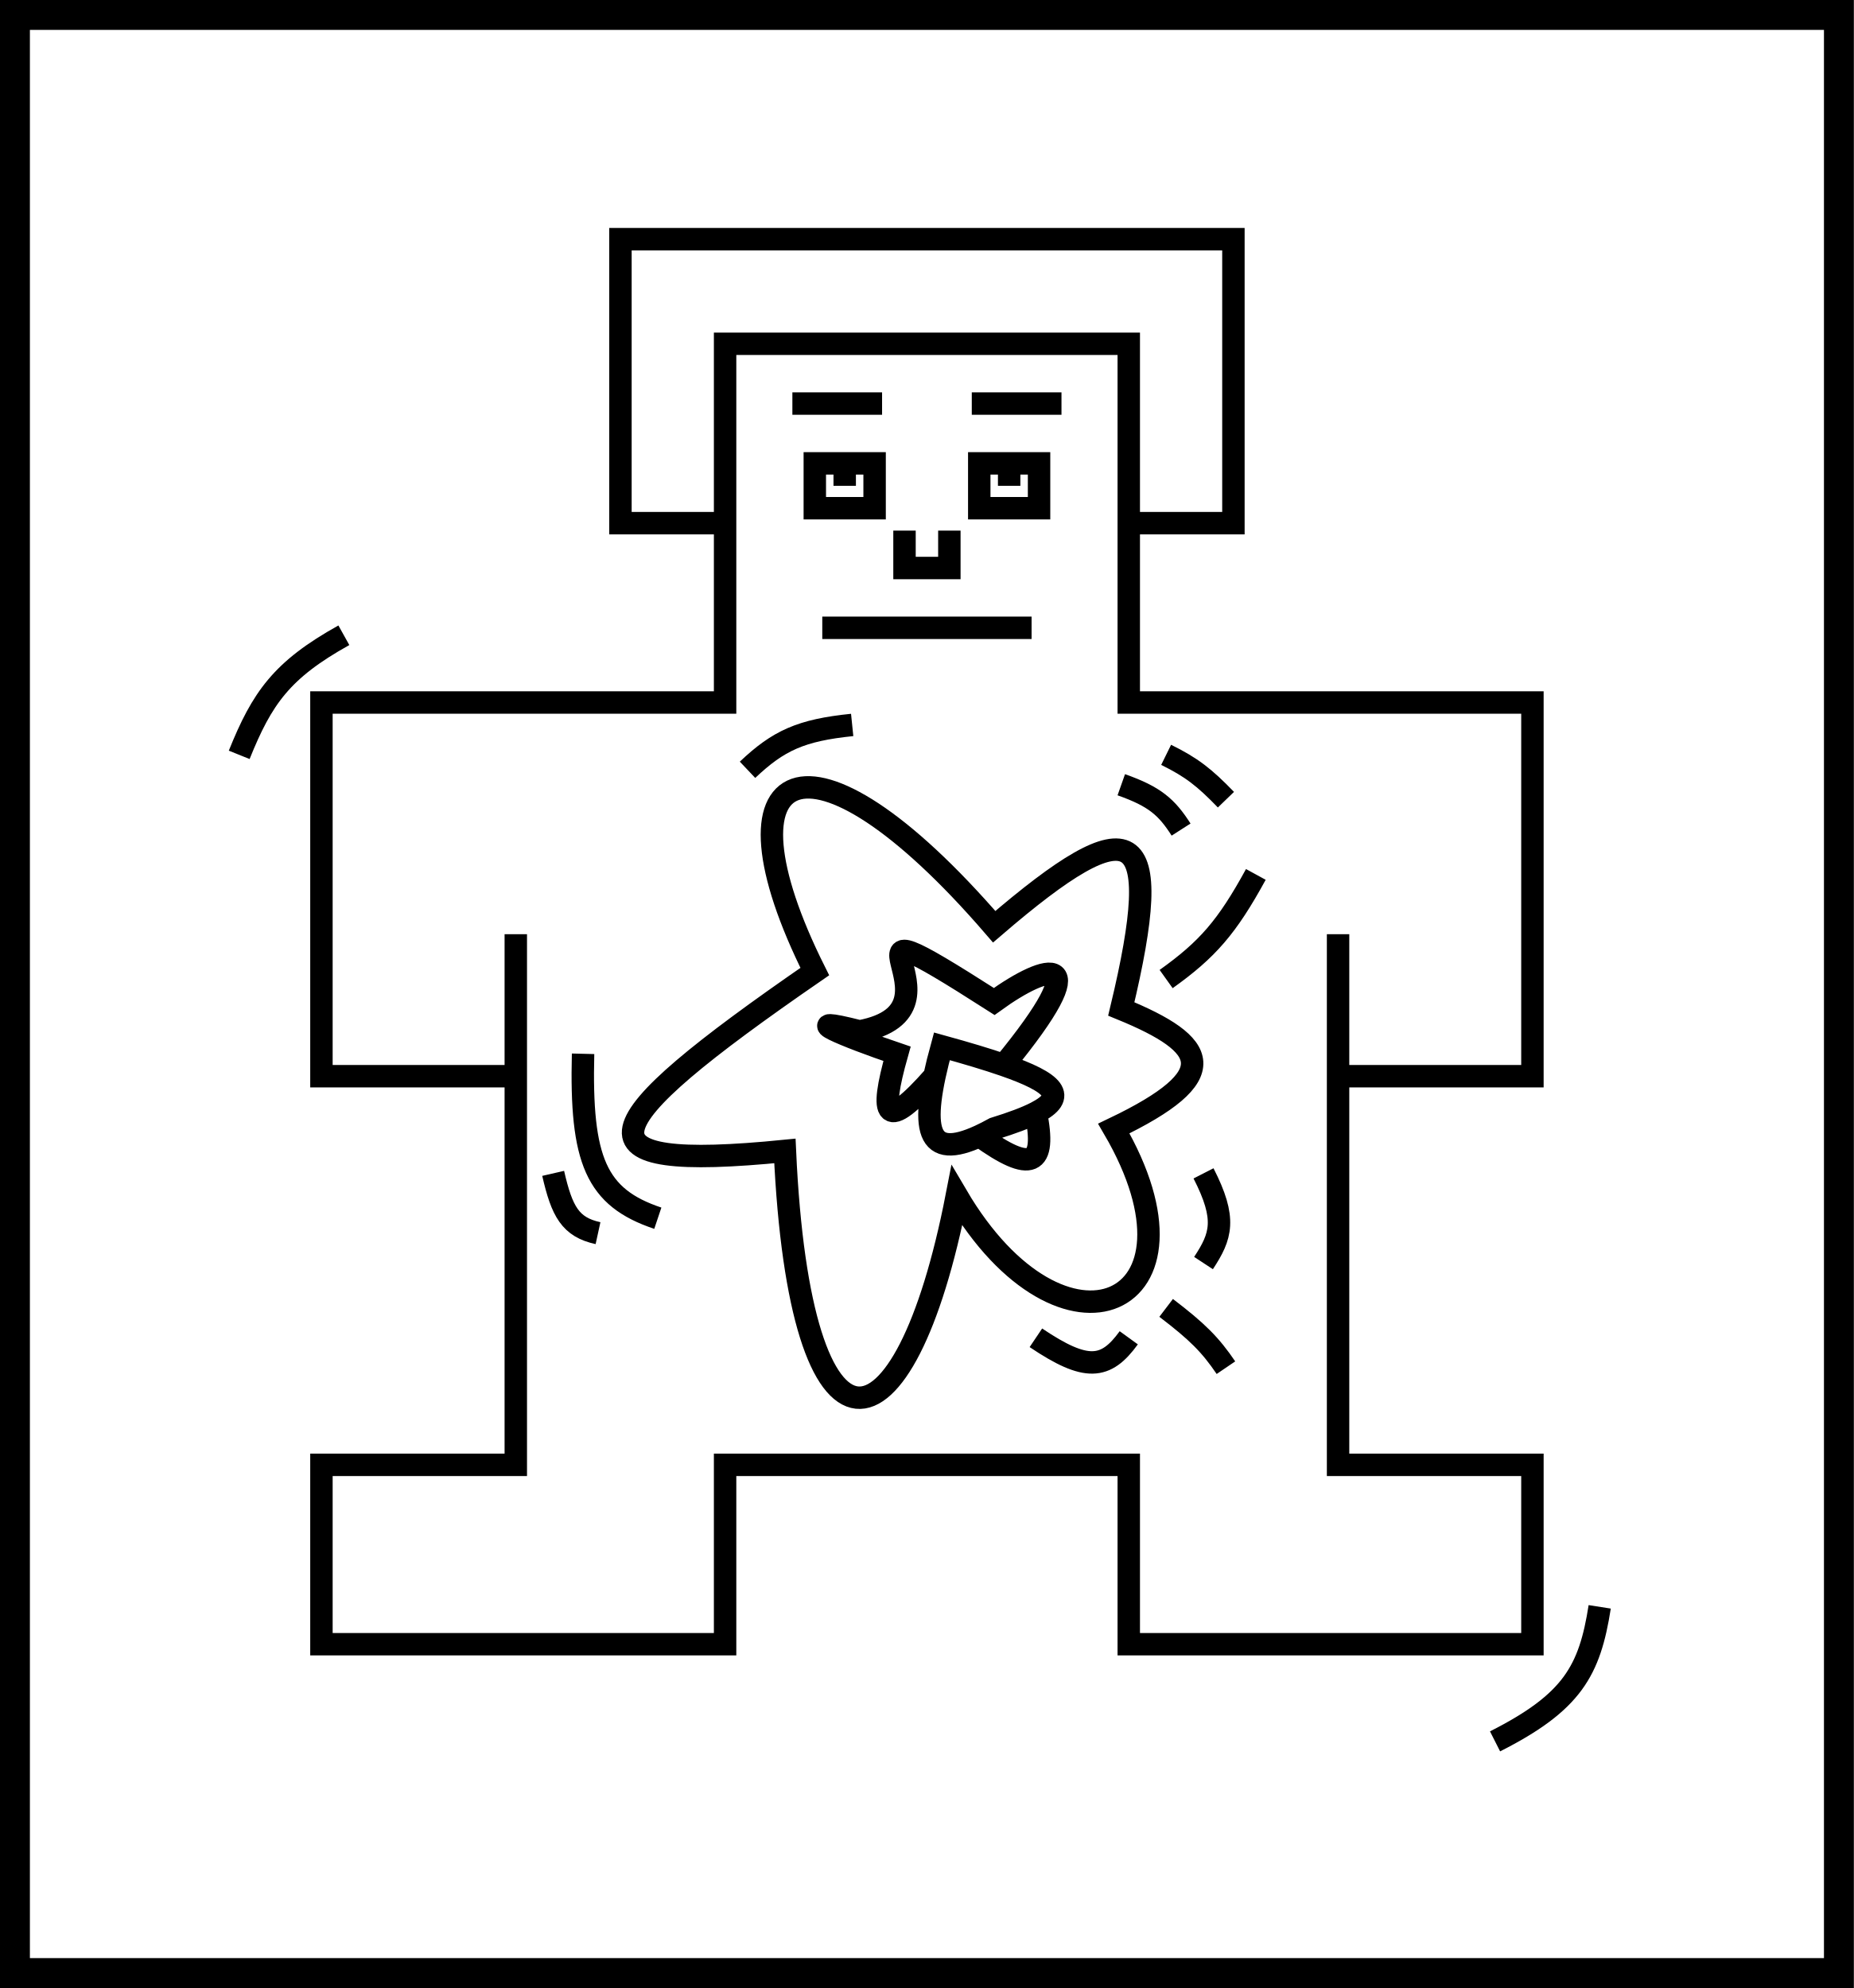
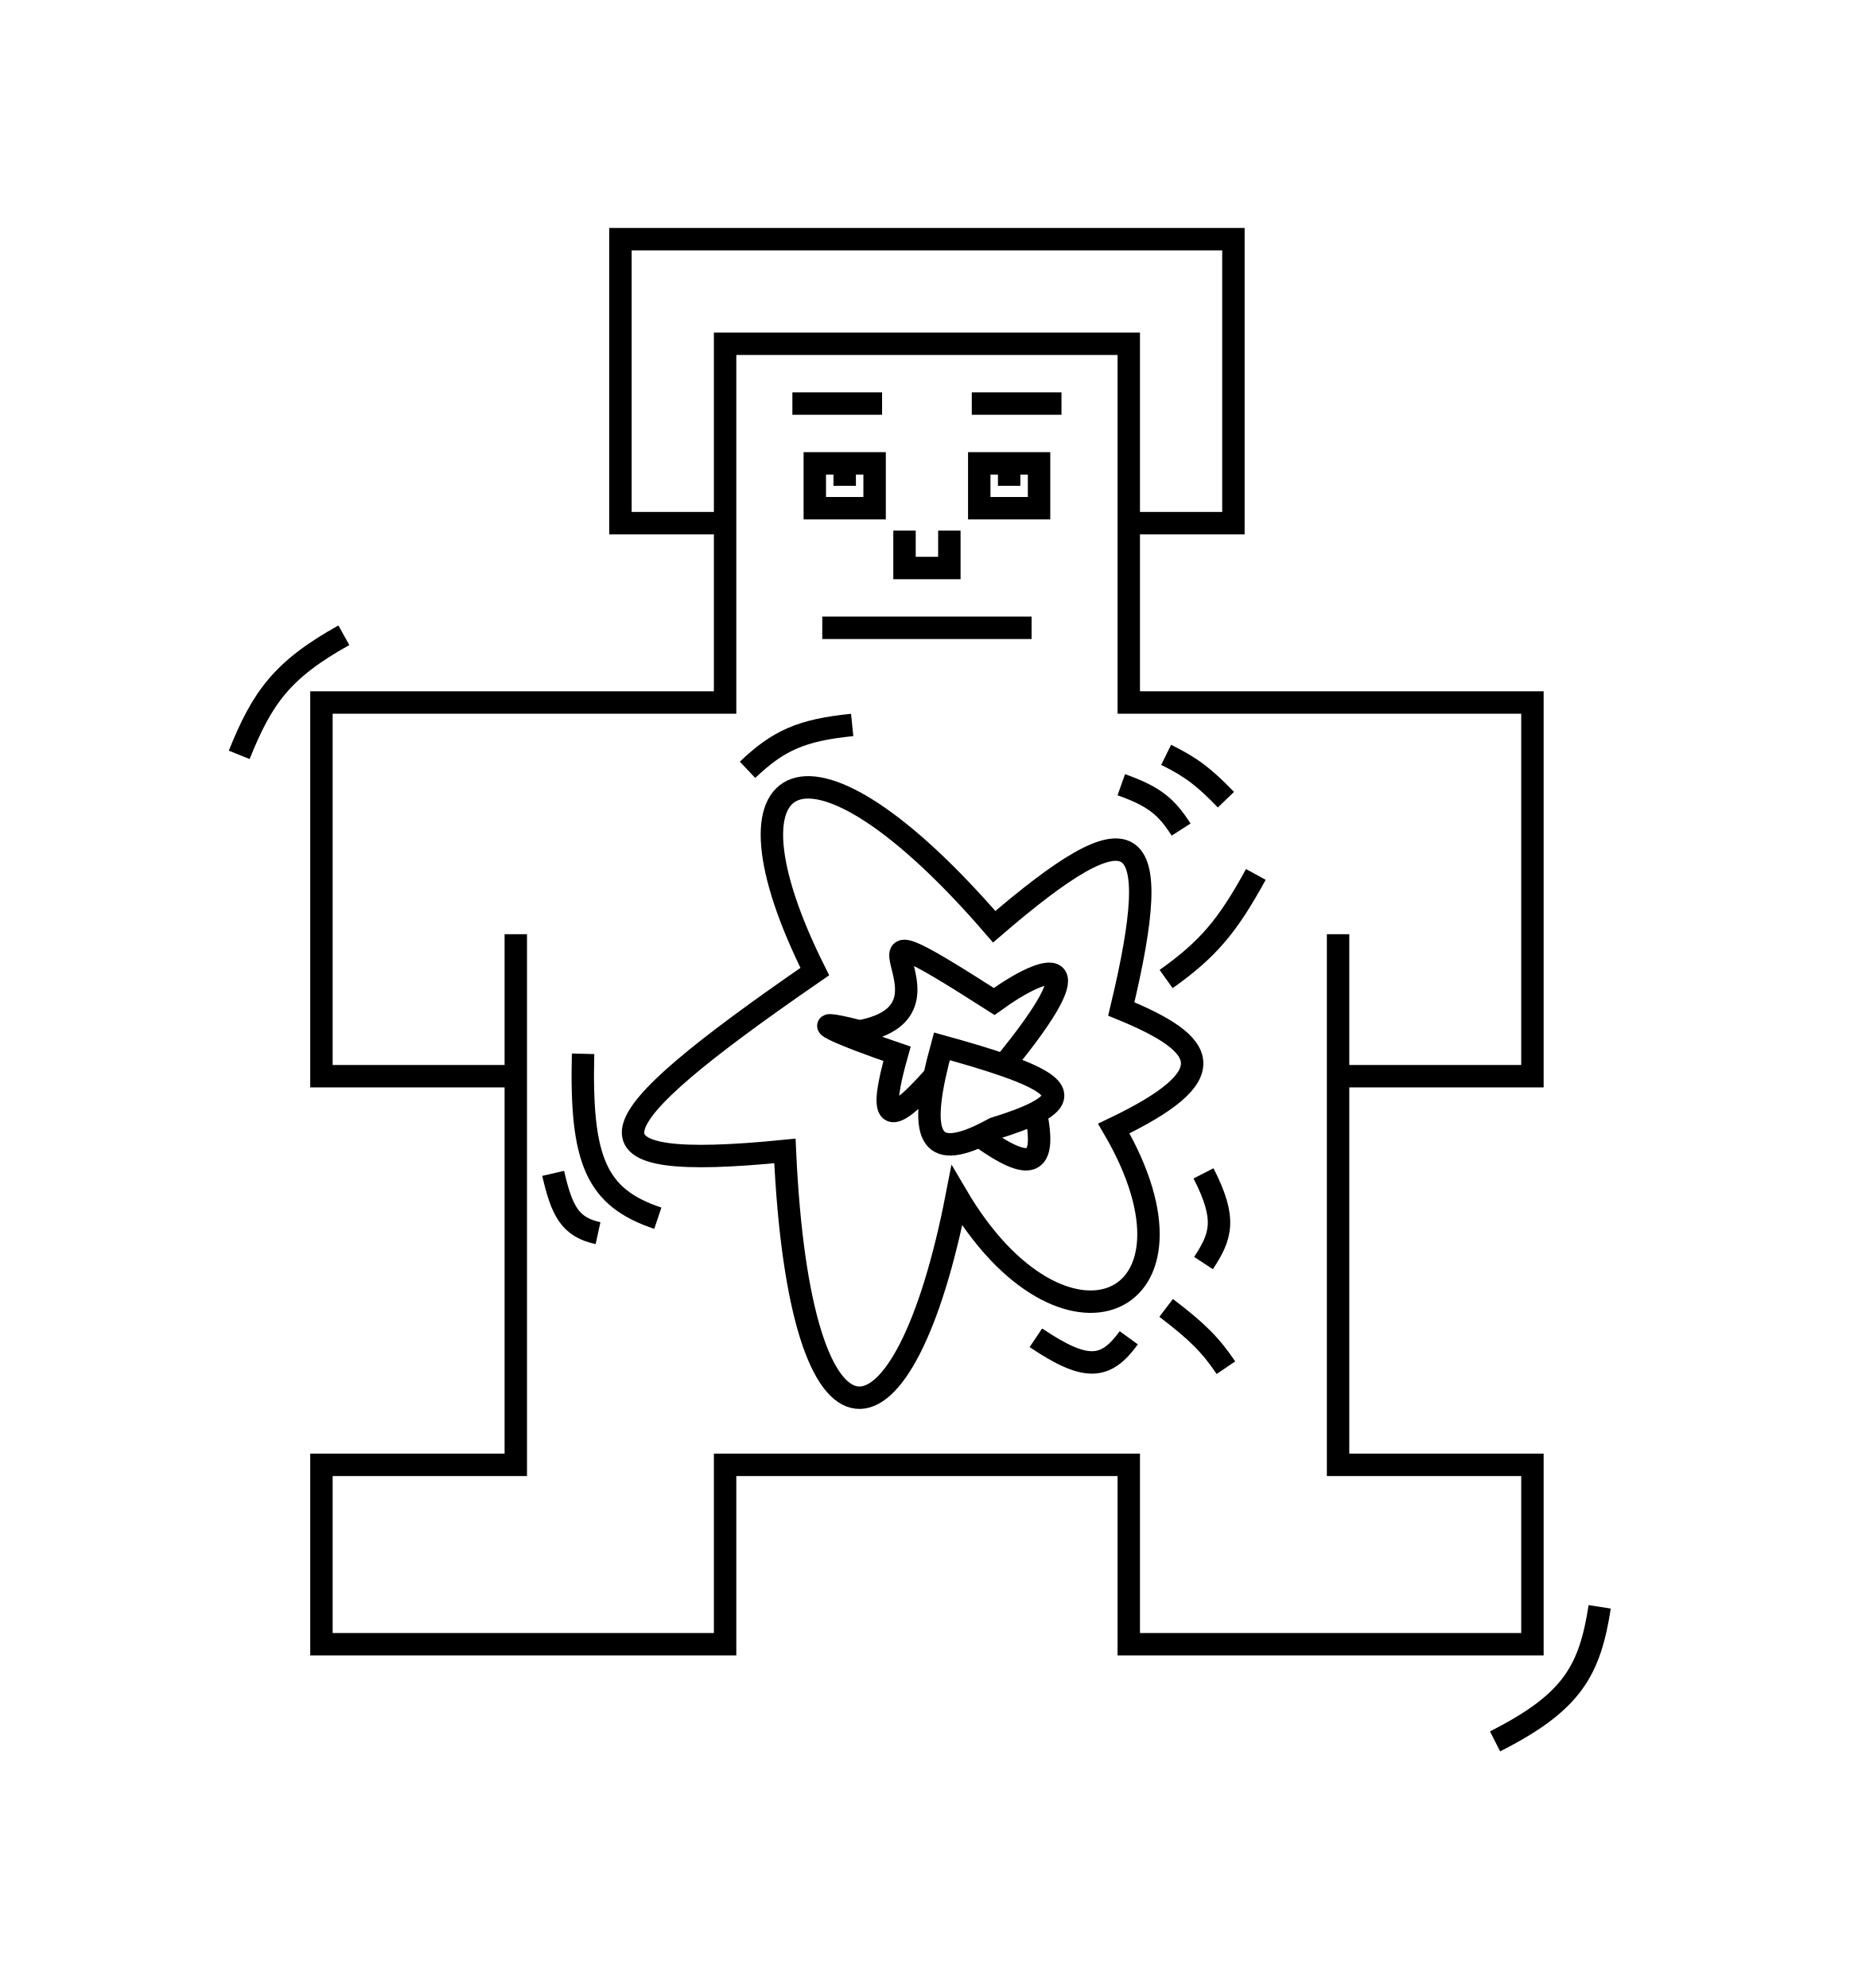
<svg xmlns="http://www.w3.org/2000/svg" width="124" height="133" viewBox="0 0 124 133" fill="none">
-   <rect x="1" y="1" width="122" height="131" fill="none" stroke="currentColor" stroke-width="2" />
  <path stroke-width="1.5" d="M75.5 35H82.5V16H41.5V35H48.5M48.5 35V23H75.5V47H102.5V72H89.5V62.5V98H102.5V110H75.5V98H48.5V110H21.5V98H34.5V72M48.5 35V47H21.5V72H34.5M34.5 62.5V72M53 27H59M65 27H71M56.5 31H54.5V34H58.5V31H56.5ZM56.5 31V32.5M67.5 31H65.5V34H69.5V31H67.5ZM67.5 31V32.5M60.5 35.5V38H63.5V35.5M55 42H69M67.142 71.253C66.03 70.868 64.645 70.455 63 70C61.424 75.739 61.992 77.623 65.518 76M67.142 71.253C70.561 72.436 71.404 73.357 69.288 74.443M67.142 71.253C73.5 63.5 70.063 64.422 66.5 67C54 59 65.5 67.5 57.5 69C53.067 67.872 56.526 69.325 60 70.5C58.804 74.746 59.178 75.77 62.5 72M69.288 74.443C68.64 74.776 67.714 75.124 66.5 75.5C66.15 75.693 65.823 75.859 65.518 76M69.288 74.443C70 78 69 78.5 65.518 76M75 52.5C77.238 53.29 78.034 53.992 79 55.5M78 50.5C79.692 51.332 80.56 52.009 82 53.5M84 58.5C82.072 62.028 80.764 63.525 78 65.5M80.5 78.5C82.068 81.564 81.682 82.7 80.5 84.5M78 87.5C80.093 89.093 80.964 89.975 82 91.5M69.288 89.5C72.658 91.768 73.958 91.627 75.5 89.5M39 70.5C38.822 77.634 39.862 80.116 44 81.5M50 51.5C52.067 49.542 53.569 48.85 57 48.5M107 107.5C106.33 111.776 105.17 113.883 100 116.5M23 42.5C18.831 44.821 17.53 46.701 16 50.5M37 78.5C37.587 81.06 38.15 82.095 40 82.5M52.5 77C53.5 99 60.5 98 64 80C71.088 92.058 81.5 87.5 74.5 75.5C81.941 71.936 80.858 69.899 75 67.5C78 55 75.875 53.936 66.5 62C54 47.5 47.5 51 54.5 65C39.244 75.518 38.085 78.433 52.5 77Z" stroke="currentColor" />
</svg>
